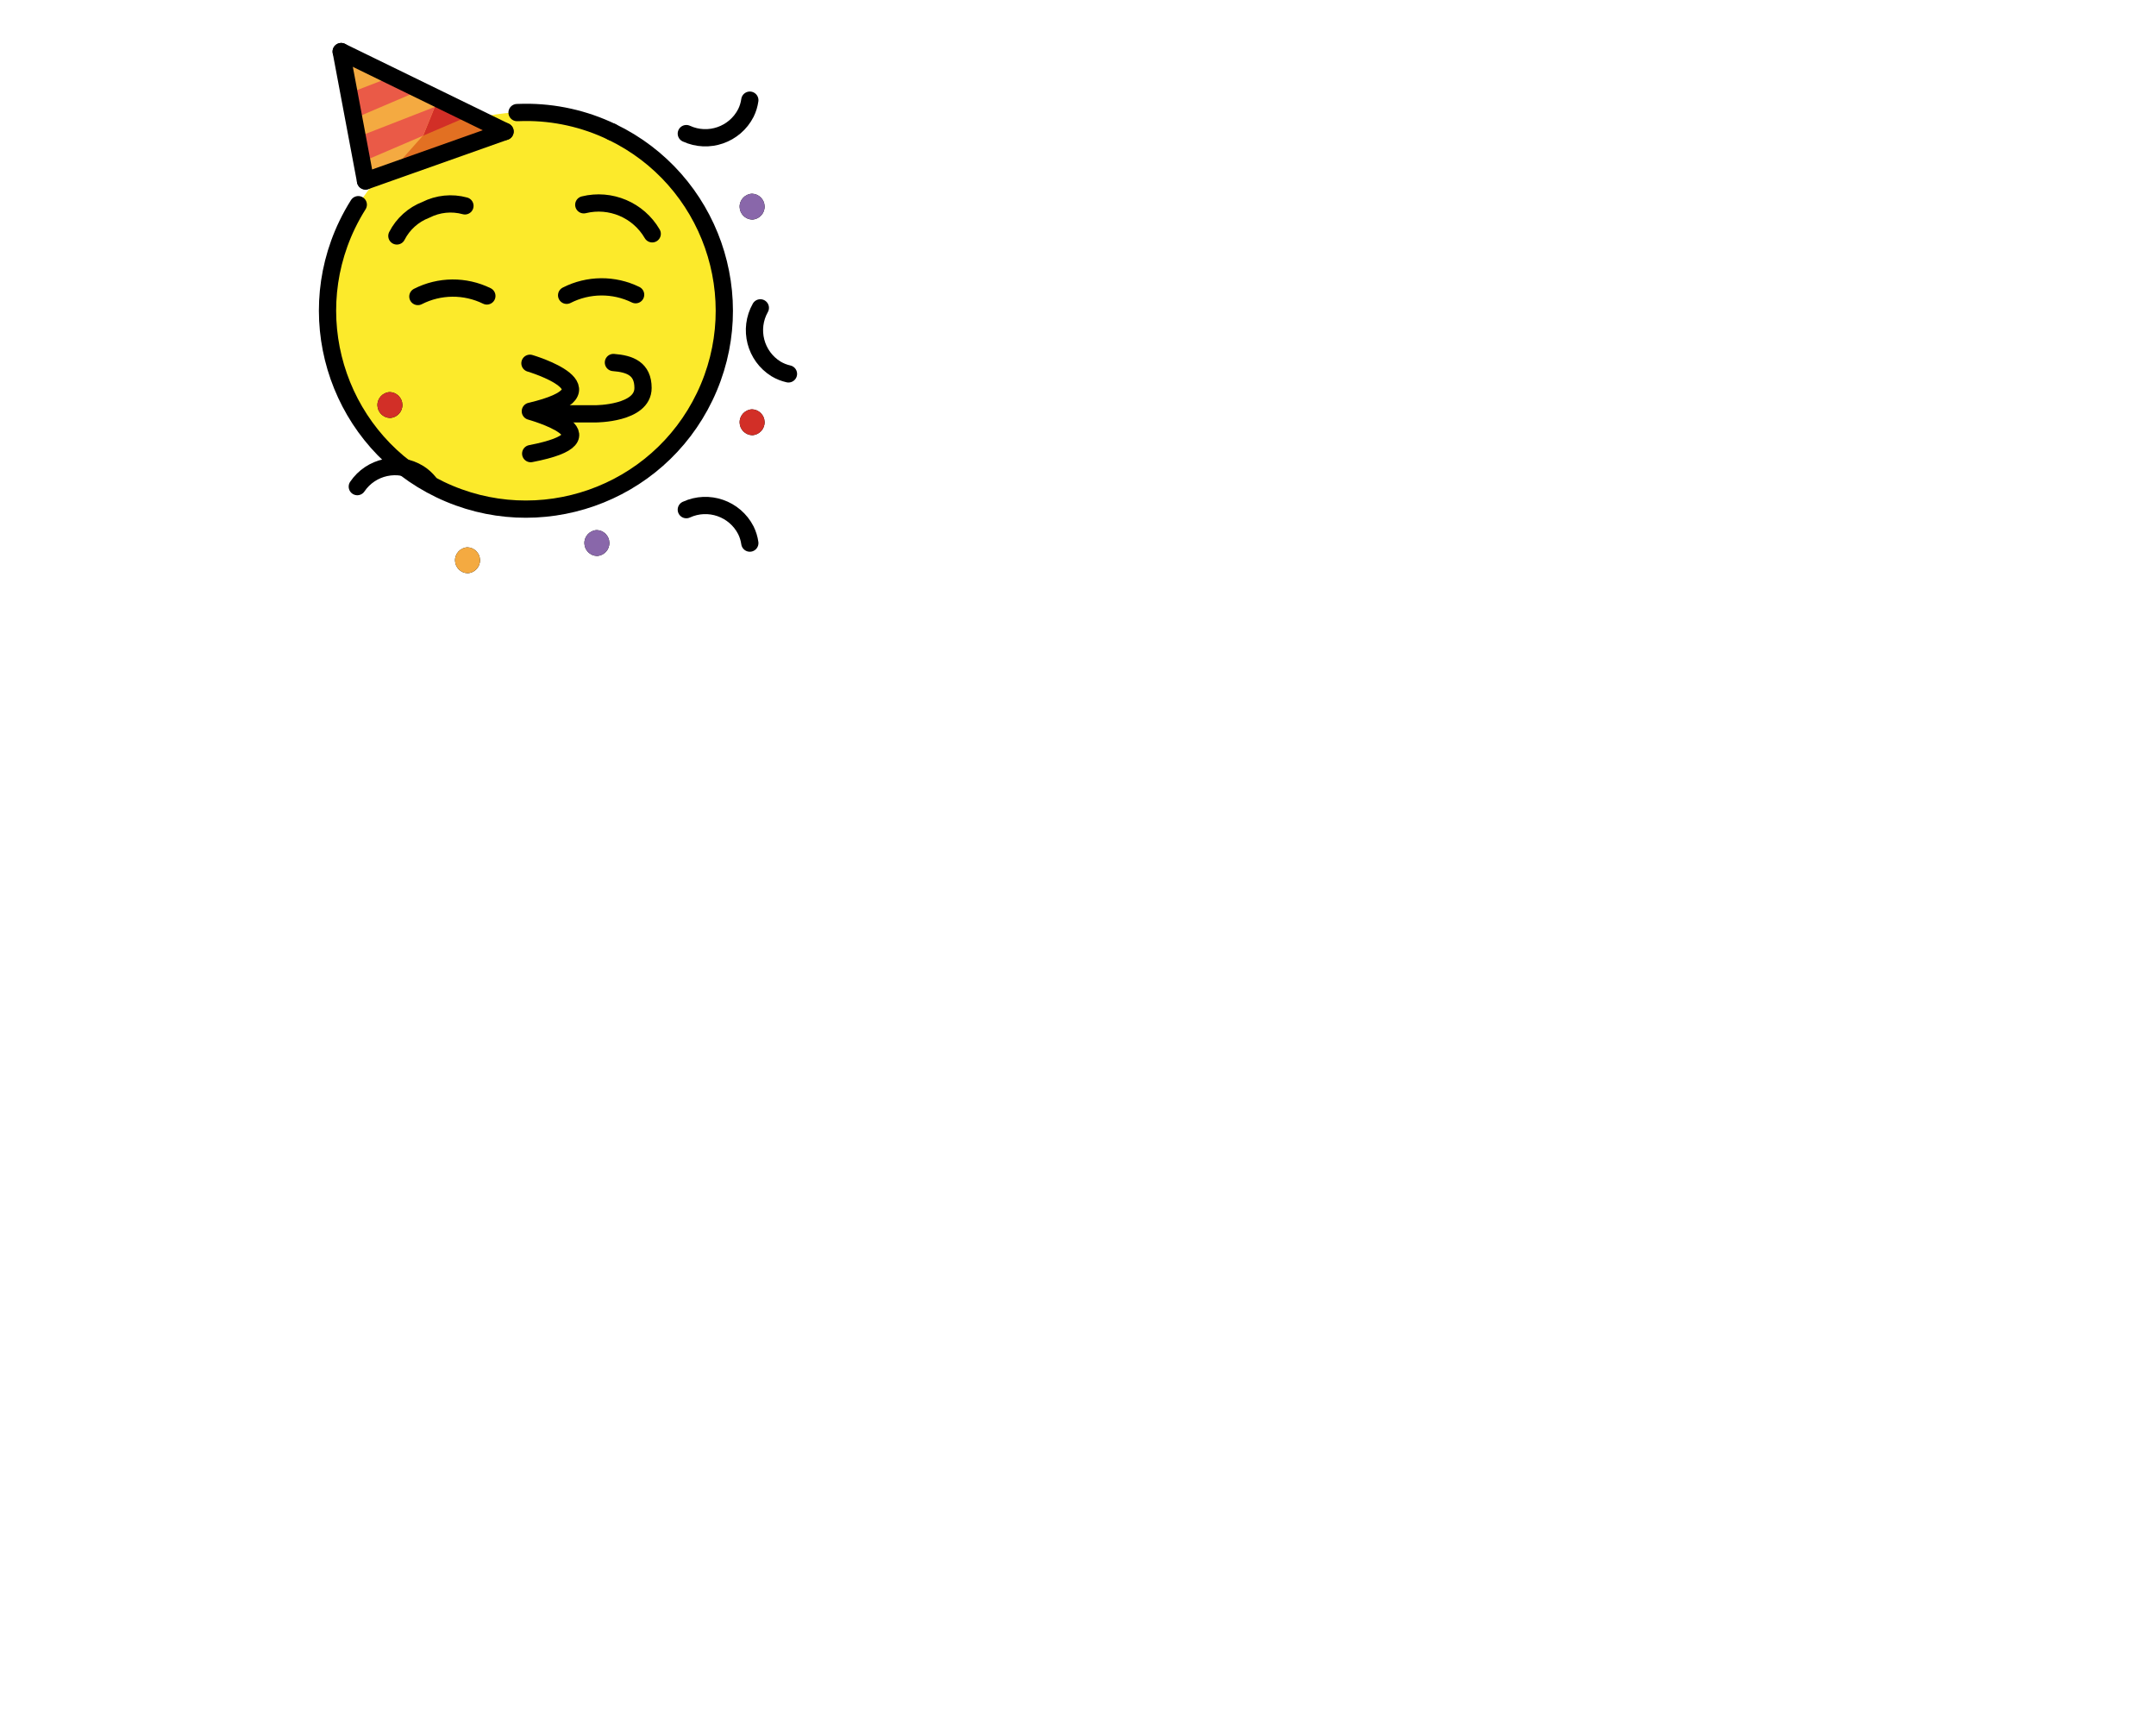
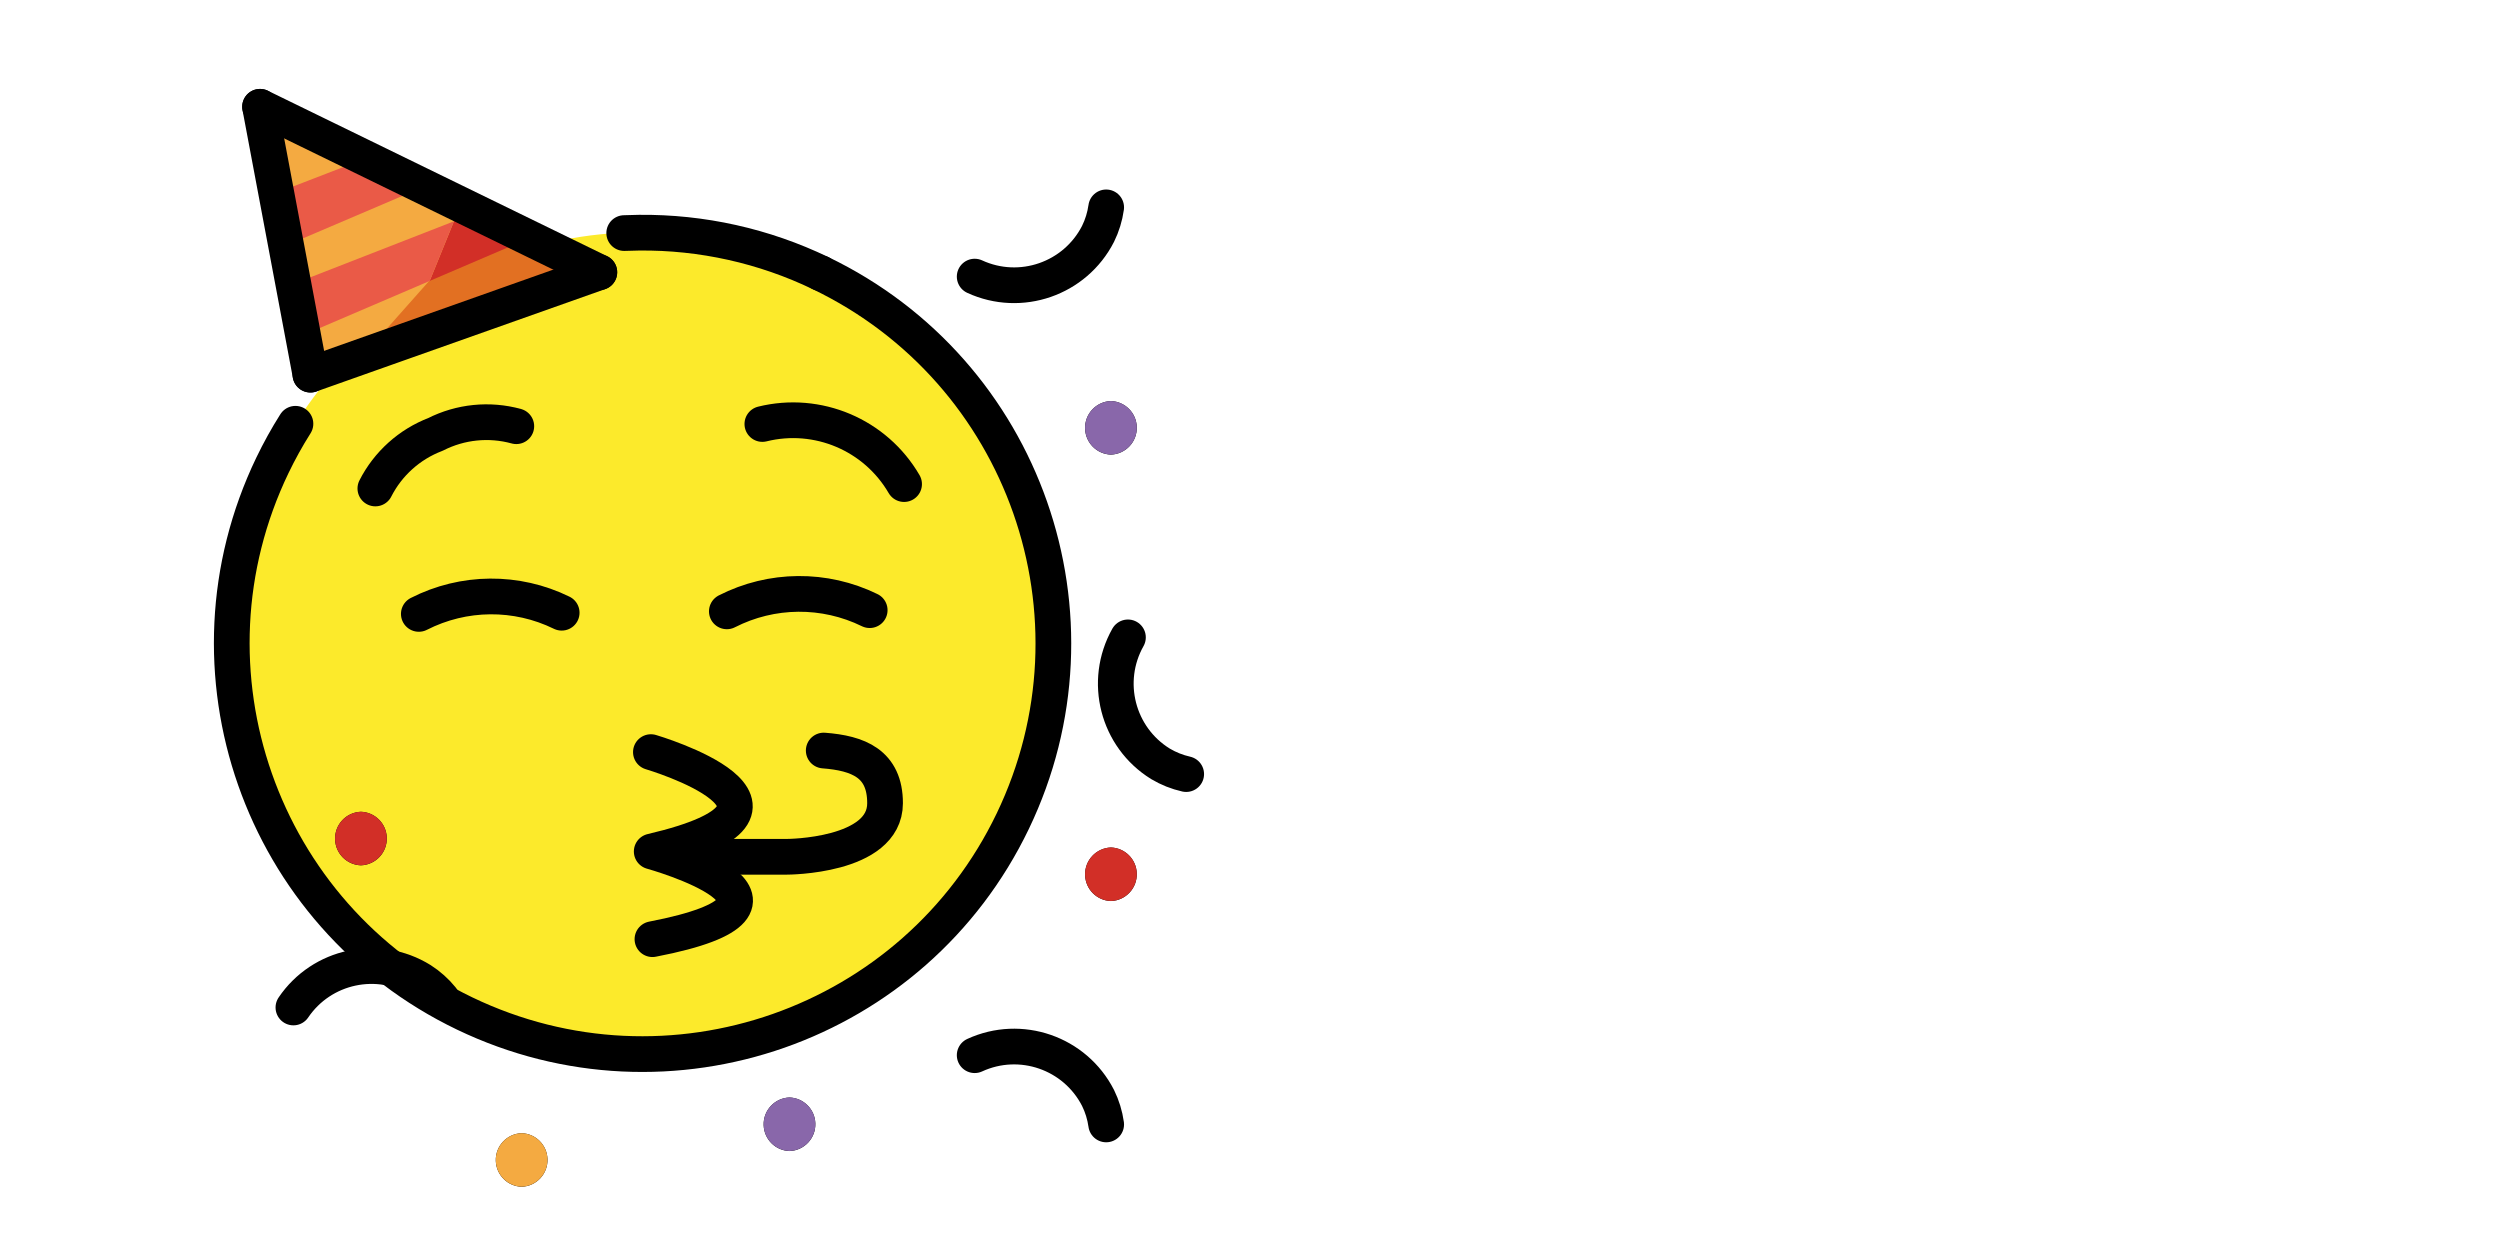
- <svg xmlns="http://www.w3.org/2000/svg" id="emoji" viewBox="0 0 200 200" width="500" height="400">
+ <svg xmlns="http://www.w3.org/2000/svg" id="emoji" viewBox="0 0 140 70">
  <rect id="my-rect" fill="#e5f9ff" x="0" y="0" rx="20" ry="20" />
  <g id="color">
    <circle cx="36" cy="36" r="23" fill="#FCEA2B" />
    <polygon fill="#F4AA41" points="15.063,6.447 17.063,21.447 33.063,15.447" />
    <polyline fill="#E27022" points="26.984,12.406 33.063,15.447 19.912,20.378" />
    <polygon fill="#EA5A47" points="15.396,10.835 20.621,8.818 23.454,10.579 15.563,13.947" />
    <polyline fill="#D22F27" points="25.421,12.393 26.563,11.947 30.563,12.947 24.063,15.732" />
    <polyline fill="#EA5A47" points="24.063,15.732 16.559,18.947 16.396,15.912 25.421,12.393" />
  </g>
  <g id="line">
    <g>
      <g id="line-2">
        <path fill="none" stroke="#000000" stroke-linecap="round" stroke-linejoin="round" stroke-width="2" d="M36.45,42.118 c0,0,10.551,3.108,0.046,5.564c0,0,10.482,2.901,0.041,4.912" />
        <path fill="none" stroke="#000000" stroke-linecap="round" stroke-linejoin="round" stroke-width="2" d="M21.02,27.355 c0.708-1.391,1.908-2.47,3.366-3.028c1.399-0.711,3.013-0.875,4.527-0.459" />
        <path fill="none" stroke="#000000" stroke-linecap="round" stroke-linejoin="round" stroke-width="2" d="M50.629,27.109 c-1.605-2.759-4.838-4.13-7.937-3.365" />
        <path fill="none" stroke="#000000" stroke-linecap="round" stroke-linejoin="round" stroke-width="2" d="M23.454,34.379 c2.507-1.28,5.472-1.305,8-0.066" />
        <path fill="none" stroke="#000000" stroke-linecap="round" stroke-linejoin="round" stroke-width="2" d="M40.703,34.236 c2.507-1.28,5.472-1.305,8-0.067" />
        <path fill="none" stroke="#000000" stroke-linecap="round" stroke-linejoin="round" stroke-width="2" d="M45.947,15.294 c11.449,5.503,16.27,19.245,10.767,30.694s-19.245,16.27-30.694,10.767S9.751,37.51,15.254,26.061 c0.385-0.801,0.816-1.579,1.291-2.33" />
        <path fill="none" stroke="#000000" stroke-linecap="round" stroke-linejoin="round" stroke-width="2" d="M34.956,13.052 c0.278-0.012,0.556-0.02,0.836-0.022c3.514-0.034,6.988,0.74,10.155,2.264" />
      </g>
      <g>
        <line x1="17.384" x2="14.563" y1="20.98" y2="5.98" fill="none" stroke="#000000" stroke-linecap="round" stroke-linejoin="round" stroke-width="2" />
        <line x1="33.563" x2="14.563" y1="15.246" y2="5.98" fill="none" stroke="#000000" stroke-linecap="round" stroke-linejoin="round" stroke-width="2" />
        <line x1="17.384" x2="33.563" y1="20.98" y2="15.246" fill="none" stroke="#000000" stroke-linecap="round" stroke-linejoin="round" stroke-width="2" />
      </g>
      <path fill="none" stroke="#000000" stroke-linecap="round" stroke-linejoin="round" stroke-width="2" d="M61.946,11.613 c-0.072,0.516-0.226,1.017-0.456,1.484c-1.289,2.521-4.336,3.576-6.908,2.393" />
      <path fill="none" stroke="#000000" stroke-linecap="round" stroke-linejoin="round" stroke-width="2" d="M66.427,43.349 c-0.508-0.114-0.995-0.308-1.442-0.575c-2.407-1.49-3.21-4.614-1.82-7.081" />
      <path fill="none" stroke="#000000" stroke-linecap="round" stroke-linejoin="round" stroke-width="2" d="M61.946,62.968 c-0.072-0.516-0.226-1.017-0.456-1.484c-1.289-2.521-4.336-3.576-6.908-2.393" />
      <path fill="none" stroke="#000000" stroke-linecap="round" stroke-linejoin="round" stroke-width="2" d="M24.739,55.925 c-0.328-0.404-0.719-0.753-1.158-1.034c-2.407-1.491-5.562-0.817-7.15,1.528" />
      <path d="M62.212,25.459c0.828-0.029,1.477-0.724,1.448-1.552c-0.027-0.788-0.66-1.421-1.448-1.448 c-0.828,0.029-1.477,0.724-1.448,1.552C60.791,24.799,61.423,25.432,62.212,25.459z" />
      <path d="M62.212,50.459c0.828-0.029,1.477-0.724,1.448-1.552c-0.027-0.788-0.66-1.421-1.448-1.448 c-0.828,0.029-1.477,0.724-1.448,1.552C60.791,49.8,61.423,50.432,62.212,50.459z" />
      <path d="M29.212,66.459c0.828-0.029,1.477-0.724,1.448-1.552c-0.027-0.788-0.66-1.421-1.448-1.448 c-0.828,0.029-1.477,0.724-1.448,1.552C27.791,65.799,28.423,66.432,29.212,66.459z" />
      <path d="M20.212,48.459c0.828-0.029,1.477-0.724,1.448-1.552c-0.027-0.788-0.66-1.421-1.448-1.448 c-0.828,0.029-1.477,0.724-1.448,1.552C18.791,47.8,19.423,48.432,20.212,48.459z" />
      <path d="M44.212,64.459c0.828-0.029,1.477-0.724,1.448-1.552c-0.027-0.788-0.66-1.421-1.448-1.448 c-0.828,0.029-1.477,0.724-1.448,1.552C42.791,63.8,43.423,64.432,44.212,64.459z" />
    </g>
    <path fill="none" stroke="#000000" stroke-linecap="round" stroke-linejoin="round" stroke-width="2" d="M38.563,47.98h5.5 c0,0,5.5,0,5.5-3c0-2.232-1.522-2.803-3.434-2.95" />
  </g>
  <g id="color-foreground">
    <path fill="#8967AA" d="M62.212,25.457c0.828-0.029,1.477-0.724,1.448-1.552c-0.027-0.788-0.66-1.421-1.448-1.448 c-0.828,0.029-1.477,0.724-1.448,1.552C60.791,24.797,61.423,25.43,62.212,25.457z" />
    <path fill="#8967AA" d="M44.212,64.457c0.828-0.029,1.477-0.724,1.448-1.552c-0.027-0.788-0.66-1.421-1.448-1.448 c-0.828,0.029-1.477,0.724-1.448,1.552C42.791,63.797,43.423,64.43,44.212,64.457z" />
    <path fill="#F4AA41" d="M29.212,66.457c0.828-0.029,1.477-0.724,1.448-1.552c-0.027-0.788-0.66-1.421-1.448-1.448 c-0.828,0.029-1.477,0.724-1.448,1.552C27.791,65.797,28.423,66.43,29.212,66.457z" />
    <path fill="#D22F27" d="M20.212,48.457c0.828-0.029,1.477-0.724,1.448-1.552c-0.027-0.788-0.66-1.421-1.448-1.448 c-0.828,0.029-1.477,0.724-1.448,1.552C18.791,47.797,19.423,48.43,20.212,48.457z" />
    <path fill="#D22F27" d="M62.212,50.457c0.828-0.029,1.477-0.724,1.448-1.552c-0.027-0.788-0.66-1.421-1.448-1.448 c-0.828,0.029-1.477,0.724-1.448,1.552C60.791,49.797,61.423,50.43,62.212,50.457z" />
  </g>
-   <text id="my-text" x="63" y="45" font-size="22" />
+   <text id="my-text" />
</svg>
